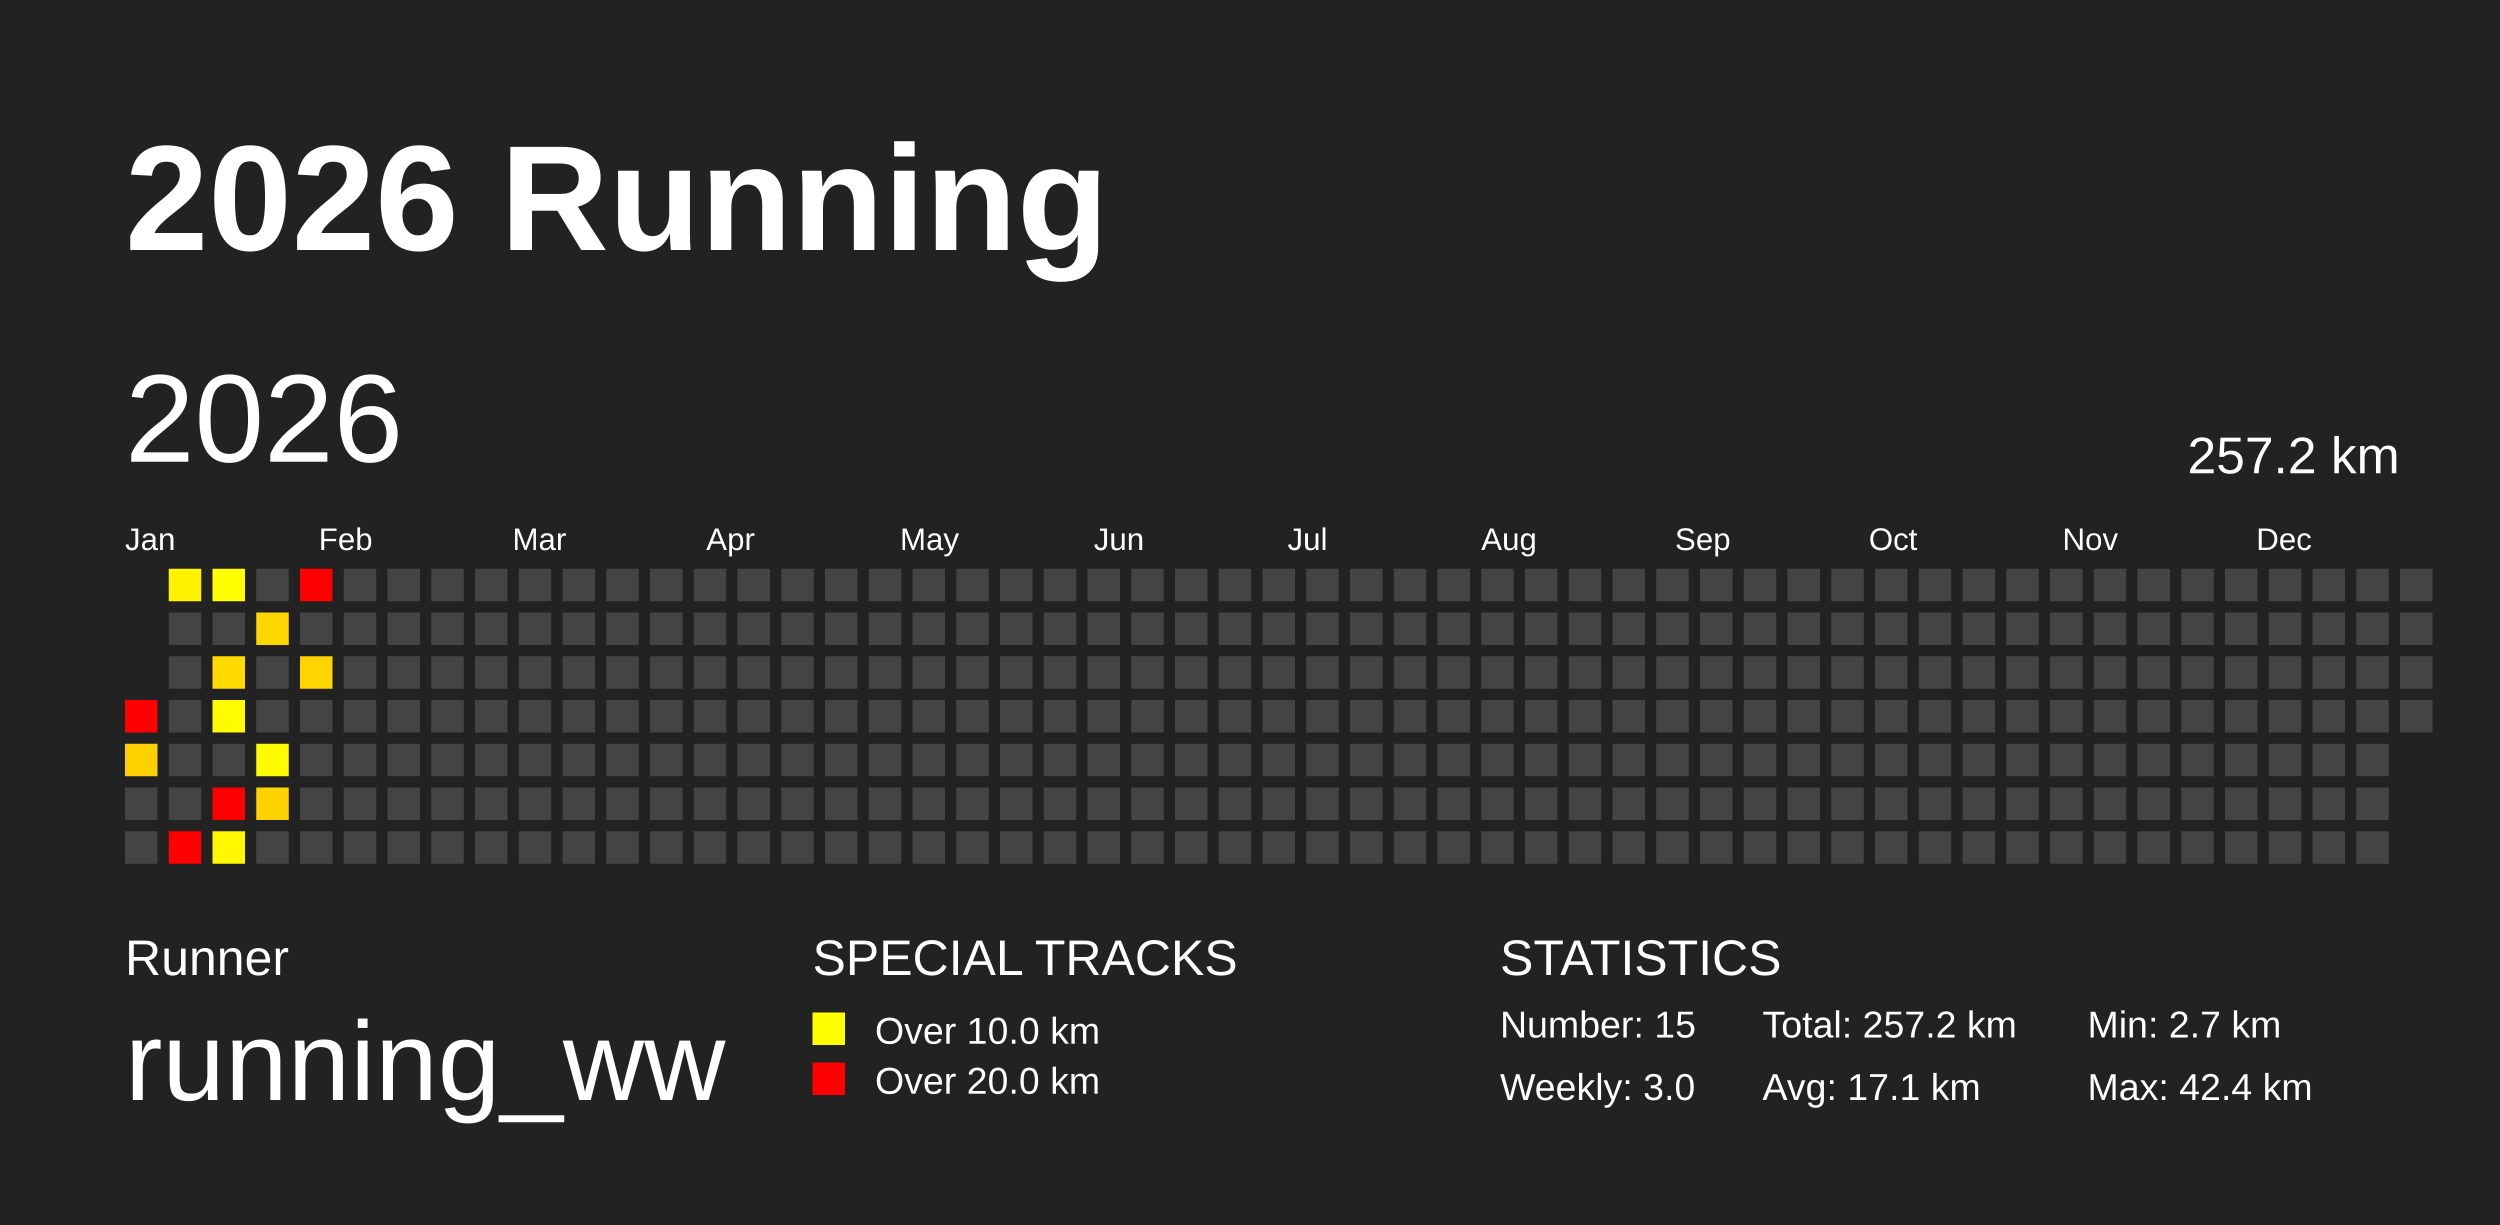
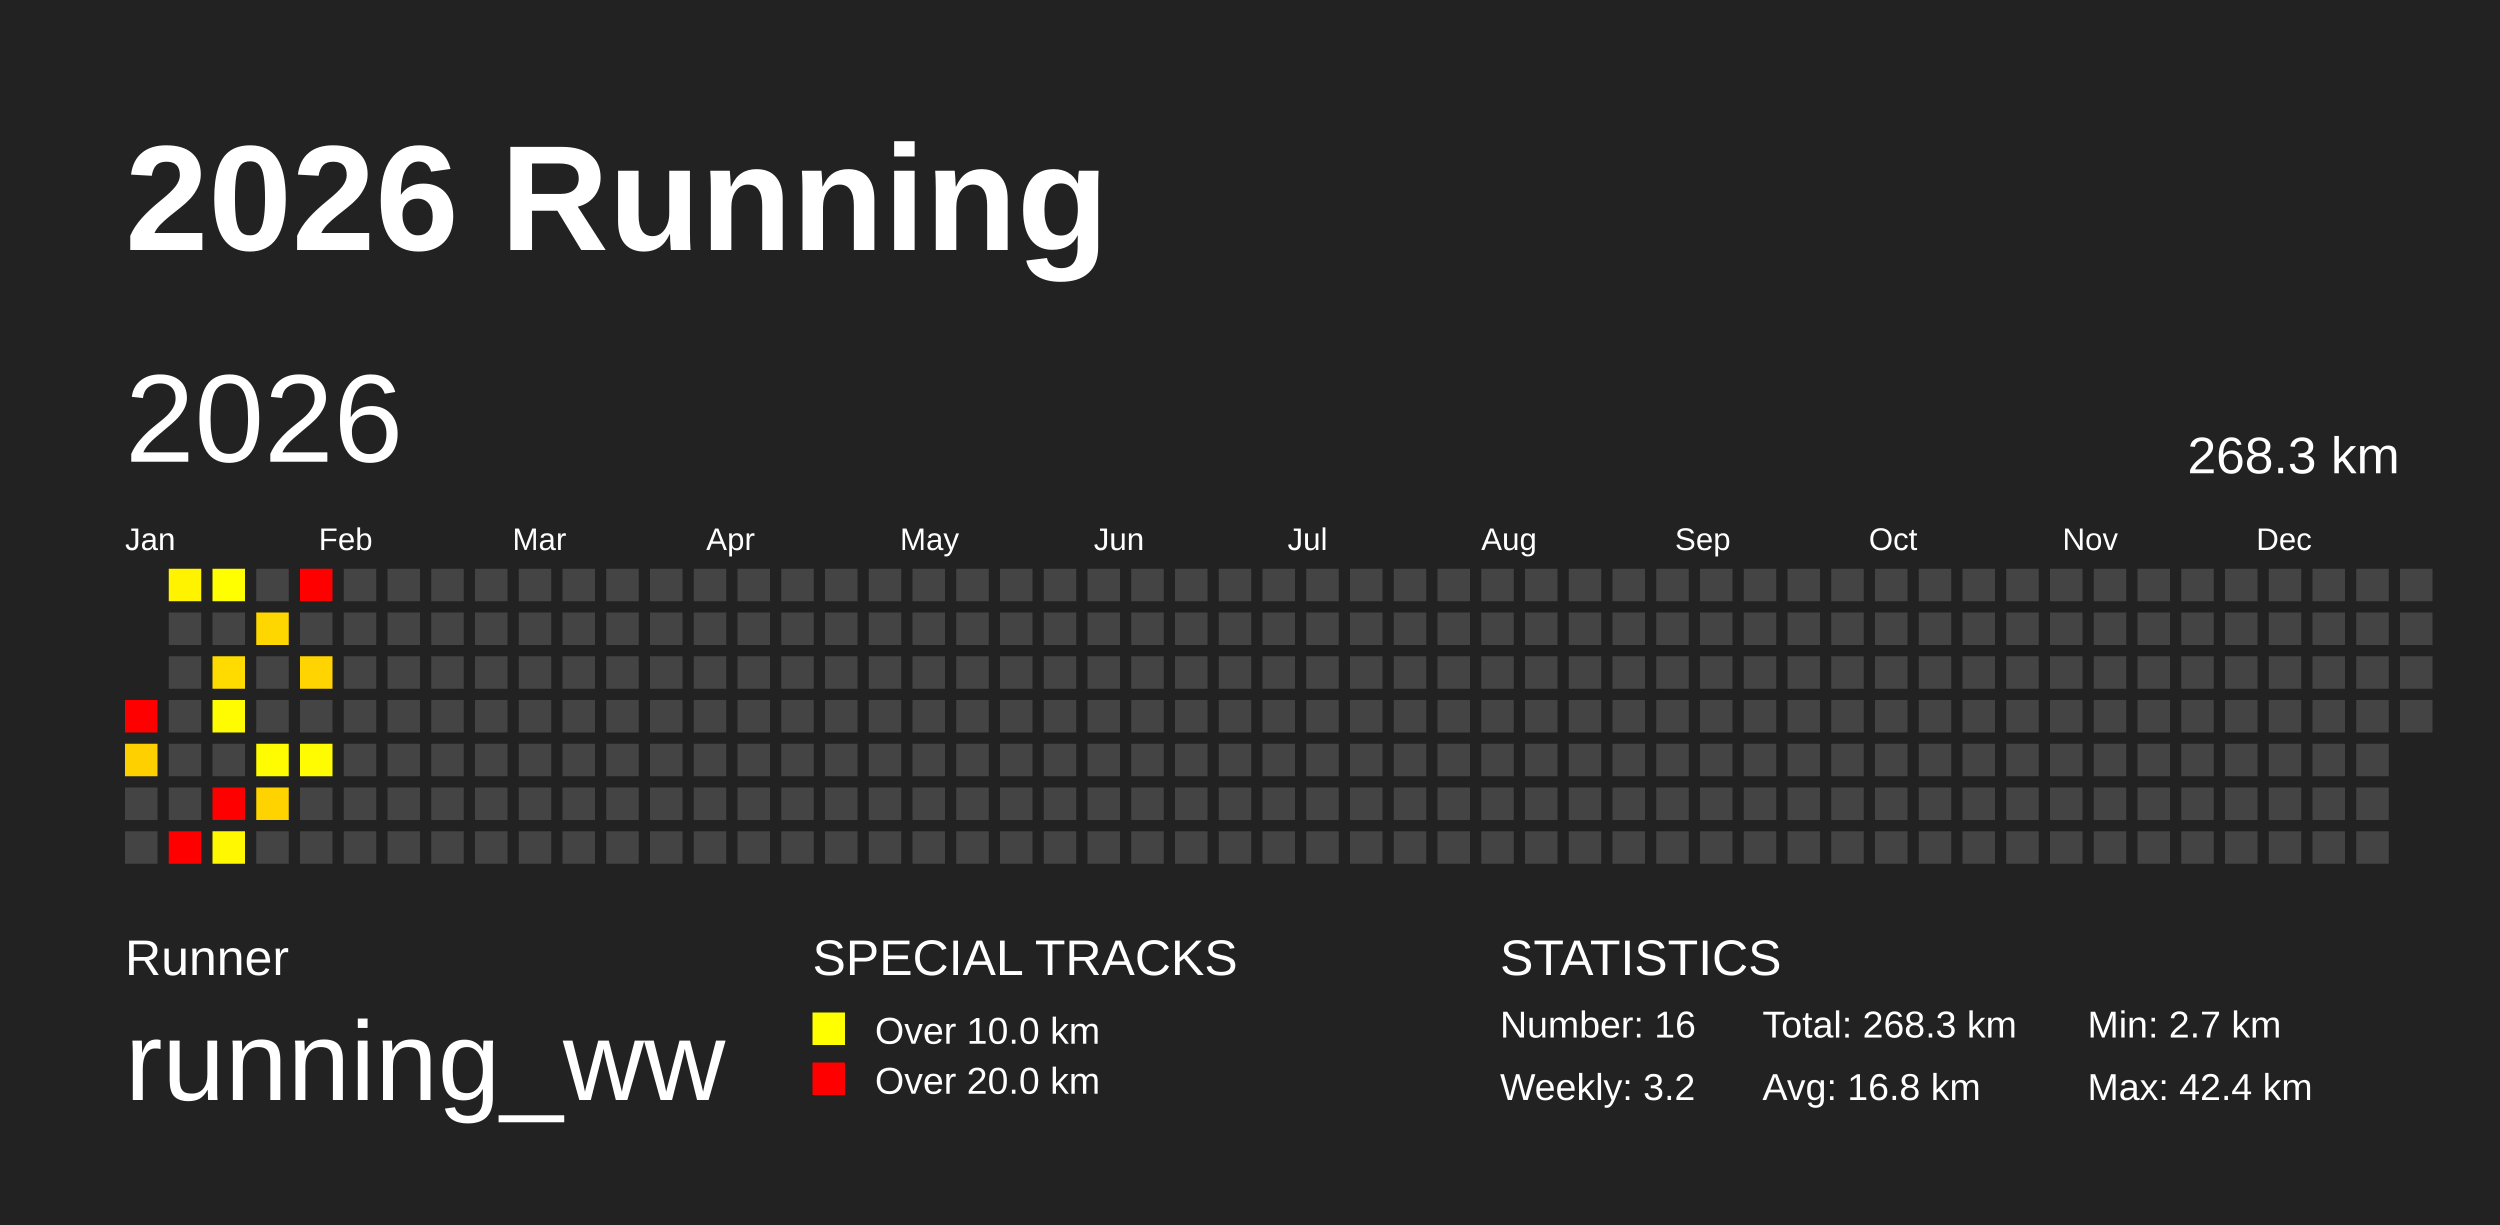
<svg xmlns="http://www.w3.org/2000/svg" baseProfile="full" height="98mm" version="1.1" viewBox="0,0,200,98" width="200mm">
  <defs />
  <rect fill="#222222" height="98" width="200" x="0" y="0" />
  <text fill="#FFFFFF" style="font-size:12px; font-family:Arial; font-weight:bold;" x="10" y="20">2026 Running</text>
  <text fill="#FFFFFF" style="font-size:4px; font-family:Arial" x="10" y="78">Runner</text>
  <text fill="#FFFFFF" style="font-size:9px; font-family:Arial" x="10" y="88">running_ww</text>
  <text fill="#FFFFFF" style="font-size:4px; font-family:Arial" x="65" y="78">SPECIAL TRACKS</text>
  <rect fill="yellow" height="2.6" width="2.6" x="65" y="81" />
  <text fill="#FFFFFF" style="font-size:3px; font-family:Arial" x="70" y="83.5">Over 10.0 km</text>
  <rect fill="red" height="2.6" width="2.6" x="65" y="85" />
  <text fill="#FFFFFF" style="font-size:3px; font-family:Arial" x="70" y="87.5">Over 20.0 km</text>
  <text fill="#FFFFFF" style="font-size:4px; font-family:Arial" x="120" y="78">STATISTICS</text>
-   <text fill="#FFFFFF" style="font-size:3px; font-family:Arial" x="120" y="83">Number: 15</text>
-   <text fill="#FFFFFF" style="font-size:3px; font-family:Arial" x="120" y="88">Weekly: 3.0</text>
-   <text fill="#FFFFFF" style="font-size:3px; font-family:Arial" x="141" y="83">Total: 257.2 km</text>
-   <text fill="#FFFFFF" style="font-size:3px; font-family:Arial" x="141" y="88">Avg: 17.1 km</text>
+   <text fill="#FFFFFF" style="font-size:3px; font-family:Arial" x="120" y="83">Number: 16</text>
+   <text fill="#FFFFFF" style="font-size:3px; font-family:Arial" x="120" y="88">Weekly: 3.2</text>
+   <text fill="#FFFFFF" style="font-size:3px; font-family:Arial" x="141" y="83">Total: 268.3 km</text>
+   <text fill="#FFFFFF" style="font-size:3px; font-family:Arial" x="141" y="88">Avg: 16.8 km</text>
  <text fill="#FFFFFF" style="font-size:3px; font-family:Arial" x="167" y="83">Min: 2.7 km</text>
  <text fill="#FFFFFF" style="font-size:3px; font-family:Arial" x="167" y="88">Max: 42.4 km</text>
  <text dominant-baseline="hanging" fill="#FFFFFF" style="font-size:10.0px; font-family:Arial;" x="10" y="30">2026</text>
-   <text dominant-baseline="hanging" fill="#FFFFFF" style="font-size:4.125px; font-family:Arial;" x="175" y="35">257.2 km</text>
+   <text dominant-baseline="hanging" fill="#FFFFFF" style="font-size:4.125px; font-family:Arial;" x="175" y="35">268.3 km</text>
  <text fill="#FFFFFF" style="font-size:2.5px; font-family:Arial" x="10.0" y="44">Jan</text>
  <text fill="#FFFFFF" style="font-size:2.5px; font-family:Arial" x="25.5" y="44">Feb</text>
  <text fill="#FFFFFF" style="font-size:2.5px; font-family:Arial" x="41.0" y="44">Mar</text>
  <text fill="#FFFFFF" style="font-size:2.5px; font-family:Arial" x="56.5" y="44">Apr</text>
  <text fill="#FFFFFF" style="font-size:2.5px; font-family:Arial" x="72.0" y="44">May</text>
  <text fill="#FFFFFF" style="font-size:2.5px; font-family:Arial" x="87.5" y="44">Jun</text>
  <text fill="#FFFFFF" style="font-size:2.5px; font-family:Arial" x="103.0" y="44">Jul</text>
  <text fill="#FFFFFF" style="font-size:2.5px; font-family:Arial" x="118.5" y="44">Aug</text>
  <text fill="#FFFFFF" style="font-size:2.5px; font-family:Arial" x="134.0" y="44">Sep</text>
  <text fill="#FFFFFF" style="font-size:2.5px; font-family:Arial" x="149.5" y="44">Oct</text>
  <text fill="#FFFFFF" style="font-size:2.5px; font-family:Arial" x="165.0" y="44">Nov</text>
  <text fill="#FFFFFF" style="font-size:2.5px; font-family:Arial" x="180.5" y="44">Dec</text>
  <rect fill="red" height="2.6" width="2.6" x="10.0" y="56.0" />
  <rect fill="#ffd000" height="2.6" width="2.6" x="10.0" y="59.5" />
  <rect fill="#444444" height="2.6" width="2.6" x="10.0" y="63.0" />
  <rect fill="#444444" height="2.6" width="2.6" x="10.0" y="66.5" />
  <rect fill="#fff300" height="2.6" width="2.6" x="13.5" y="45.5" />
  <rect fill="#444444" height="2.6" width="2.6" x="13.5" y="49.0" />
  <rect fill="#444444" height="2.6" width="2.6" x="13.5" y="52.5" />
  <rect fill="#444444" height="2.6" width="2.6" x="13.5" y="56.0" />
  <rect fill="#444444" height="2.6" width="2.6" x="13.5" y="59.5" />
  <rect fill="#444444" height="2.6" width="2.6" x="13.5" y="63.0" />
  <rect fill="red" height="2.6" width="2.6" x="13.5" y="66.5" />
  <rect fill="#ffff00" height="2.6" width="2.6" x="17.0" y="45.5" />
  <rect fill="#444444" height="2.6" width="2.6" x="17.0" y="49.0" />
  <rect fill="#ffdb00" height="2.6" width="2.6" x="17.0" y="52.5" />
  <rect fill="#fffb00" height="2.6" width="2.6" x="17.0" y="56.0" />
  <rect fill="#444444" height="2.6" width="2.6" x="17.0" y="59.5" />
  <rect fill="red" height="2.6" width="2.6" x="17.0" y="63.0" />
  <rect fill="#fff800" height="2.6" width="2.6" x="17.0" y="66.5" />
  <rect fill="#444444" height="2.6" width="2.6" x="20.5" y="45.5" />
  <rect fill="#ffd700" height="2.6" width="2.6" x="20.5" y="49.0" />
  <rect fill="#444444" height="2.6" width="2.6" x="20.5" y="52.5" />
  <rect fill="#444444" height="2.6" width="2.6" x="20.5" y="56.0" />
  <rect fill="#fffb00" height="2.6" width="2.6" x="20.5" y="59.5" />
  <rect fill="#ffd300" height="2.6" width="2.6" x="20.5" y="63.0" />
  <rect fill="#444444" height="2.6" width="2.6" x="20.5" y="66.5" />
  <rect fill="red" height="2.6" width="2.6" x="24.0" y="45.5" />
  <rect fill="#444444" height="2.6" width="2.6" x="24.0" y="49.0" />
  <rect fill="#ffd400" height="2.6" width="2.6" x="24.0" y="52.5" />
  <rect fill="#444444" height="2.6" width="2.6" x="24.0" y="56.0" />
-   <rect fill="#444444" height="2.6" width="2.6" x="24.0" y="59.5" />
+   <rect fill="#fffb00" height="2.6" width="2.6" x="24.0" y="59.5" />
  <rect fill="#444444" height="2.6" width="2.6" x="24.0" y="63.0" />
  <rect fill="#444444" height="2.6" width="2.6" x="24.0" y="66.5" />
  <rect fill="#444444" height="2.6" width="2.6" x="27.5" y="45.5" />
  <rect fill="#444444" height="2.6" width="2.6" x="27.5" y="49.0" />
  <rect fill="#444444" height="2.6" width="2.6" x="27.5" y="52.5" />
  <rect fill="#444444" height="2.6" width="2.6" x="27.5" y="56.0" />
  <rect fill="#444444" height="2.6" width="2.6" x="27.5" y="59.5" />
  <rect fill="#444444" height="2.6" width="2.6" x="27.5" y="63.0" />
  <rect fill="#444444" height="2.6" width="2.6" x="27.5" y="66.5" />
  <rect fill="#444444" height="2.6" width="2.6" x="31.0" y="45.5" />
  <rect fill="#444444" height="2.6" width="2.6" x="31.0" y="49.0" />
  <rect fill="#444444" height="2.6" width="2.6" x="31.0" y="52.5" />
  <rect fill="#444444" height="2.6" width="2.6" x="31.0" y="56.0" />
  <rect fill="#444444" height="2.6" width="2.6" x="31.0" y="59.5" />
  <rect fill="#444444" height="2.6" width="2.6" x="31.0" y="63.0" />
  <rect fill="#444444" height="2.6" width="2.6" x="31.0" y="66.5" />
  <rect fill="#444444" height="2.6" width="2.6" x="34.5" y="45.5" />
  <rect fill="#444444" height="2.6" width="2.6" x="34.5" y="49.0" />
  <rect fill="#444444" height="2.6" width="2.6" x="34.5" y="52.5" />
  <rect fill="#444444" height="2.6" width="2.6" x="34.5" y="56.0" />
  <rect fill="#444444" height="2.6" width="2.6" x="34.5" y="59.5" />
  <rect fill="#444444" height="2.6" width="2.6" x="34.5" y="63.0" />
  <rect fill="#444444" height="2.6" width="2.6" x="34.5" y="66.5" />
  <rect fill="#444444" height="2.6" width="2.6" x="38.0" y="45.5" />
  <rect fill="#444444" height="2.6" width="2.6" x="38.0" y="49.0" />
  <rect fill="#444444" height="2.6" width="2.6" x="38.0" y="52.5" />
  <rect fill="#444444" height="2.6" width="2.6" x="38.0" y="56.0" />
  <rect fill="#444444" height="2.6" width="2.6" x="38.0" y="59.5" />
  <rect fill="#444444" height="2.6" width="2.6" x="38.0" y="63.0" />
  <rect fill="#444444" height="2.6" width="2.6" x="38.0" y="66.5" />
  <rect fill="#444444" height="2.6" width="2.6" x="41.5" y="45.5" />
  <rect fill="#444444" height="2.6" width="2.6" x="41.5" y="49.0" />
  <rect fill="#444444" height="2.6" width="2.6" x="41.5" y="52.5" />
  <rect fill="#444444" height="2.6" width="2.6" x="41.5" y="56.0" />
  <rect fill="#444444" height="2.6" width="2.6" x="41.5" y="59.5" />
  <rect fill="#444444" height="2.6" width="2.6" x="41.5" y="63.0" />
  <rect fill="#444444" height="2.6" width="2.6" x="41.5" y="66.5" />
  <rect fill="#444444" height="2.6" width="2.6" x="45.0" y="45.5" />
  <rect fill="#444444" height="2.6" width="2.6" x="45.0" y="49.0" />
  <rect fill="#444444" height="2.6" width="2.6" x="45.0" y="52.5" />
  <rect fill="#444444" height="2.6" width="2.6" x="45.0" y="56.0" />
  <rect fill="#444444" height="2.6" width="2.6" x="45.0" y="59.5" />
  <rect fill="#444444" height="2.6" width="2.6" x="45.0" y="63.0" />
  <rect fill="#444444" height="2.6" width="2.6" x="45.0" y="66.5" />
  <rect fill="#444444" height="2.6" width="2.6" x="48.5" y="45.5" />
  <rect fill="#444444" height="2.6" width="2.6" x="48.5" y="49.0" />
  <rect fill="#444444" height="2.6" width="2.6" x="48.5" y="52.5" />
  <rect fill="#444444" height="2.6" width="2.6" x="48.5" y="56.0" />
  <rect fill="#444444" height="2.6" width="2.6" x="48.5" y="59.5" />
  <rect fill="#444444" height="2.6" width="2.6" x="48.5" y="63.0" />
  <rect fill="#444444" height="2.6" width="2.6" x="48.5" y="66.5" />
  <rect fill="#444444" height="2.6" width="2.6" x="52.0" y="45.5" />
  <rect fill="#444444" height="2.6" width="2.6" x="52.0" y="49.0" />
  <rect fill="#444444" height="2.6" width="2.6" x="52.0" y="52.5" />
  <rect fill="#444444" height="2.6" width="2.6" x="52.0" y="56.0" />
  <rect fill="#444444" height="2.6" width="2.6" x="52.0" y="59.5" />
  <rect fill="#444444" height="2.6" width="2.6" x="52.0" y="63.0" />
  <rect fill="#444444" height="2.6" width="2.6" x="52.0" y="66.5" />
  <rect fill="#444444" height="2.6" width="2.6" x="55.5" y="45.5" />
  <rect fill="#444444" height="2.6" width="2.6" x="55.5" y="49.0" />
  <rect fill="#444444" height="2.6" width="2.6" x="55.5" y="52.5" />
  <rect fill="#444444" height="2.6" width="2.6" x="55.5" y="56.0" />
  <rect fill="#444444" height="2.6" width="2.6" x="55.5" y="59.5" />
  <rect fill="#444444" height="2.6" width="2.6" x="55.5" y="63.0" />
  <rect fill="#444444" height="2.6" width="2.6" x="55.5" y="66.5" />
  <rect fill="#444444" height="2.6" width="2.6" x="59.0" y="45.5" />
  <rect fill="#444444" height="2.6" width="2.6" x="59.0" y="49.0" />
  <rect fill="#444444" height="2.6" width="2.6" x="59.0" y="52.5" />
  <rect fill="#444444" height="2.6" width="2.6" x="59.0" y="56.0" />
  <rect fill="#444444" height="2.6" width="2.6" x="59.0" y="59.5" />
  <rect fill="#444444" height="2.6" width="2.6" x="59.0" y="63.0" />
  <rect fill="#444444" height="2.6" width="2.6" x="59.0" y="66.5" />
  <rect fill="#444444" height="2.6" width="2.6" x="62.5" y="45.5" />
  <rect fill="#444444" height="2.6" width="2.6" x="62.5" y="49.0" />
  <rect fill="#444444" height="2.6" width="2.6" x="62.5" y="52.5" />
  <rect fill="#444444" height="2.6" width="2.6" x="62.5" y="56.0" />
  <rect fill="#444444" height="2.6" width="2.6" x="62.5" y="59.5" />
  <rect fill="#444444" height="2.6" width="2.6" x="62.5" y="63.0" />
  <rect fill="#444444" height="2.6" width="2.6" x="62.5" y="66.5" />
  <rect fill="#444444" height="2.6" width="2.6" x="66.0" y="45.5" />
  <rect fill="#444444" height="2.6" width="2.6" x="66.0" y="49.0" />
  <rect fill="#444444" height="2.6" width="2.6" x="66.0" y="52.5" />
  <rect fill="#444444" height="2.6" width="2.6" x="66.0" y="56.0" />
  <rect fill="#444444" height="2.6" width="2.6" x="66.0" y="59.5" />
  <rect fill="#444444" height="2.6" width="2.6" x="66.0" y="63.0" />
  <rect fill="#444444" height="2.6" width="2.6" x="66.0" y="66.5" />
  <rect fill="#444444" height="2.6" width="2.6" x="69.5" y="45.5" />
  <rect fill="#444444" height="2.6" width="2.6" x="69.5" y="49.0" />
  <rect fill="#444444" height="2.6" width="2.6" x="69.5" y="52.5" />
  <rect fill="#444444" height="2.6" width="2.6" x="69.5" y="56.0" />
  <rect fill="#444444" height="2.6" width="2.6" x="69.5" y="59.5" />
  <rect fill="#444444" height="2.6" width="2.6" x="69.5" y="63.0" />
  <rect fill="#444444" height="2.6" width="2.6" x="69.5" y="66.5" />
  <rect fill="#444444" height="2.6" width="2.6" x="73.0" y="45.5" />
  <rect fill="#444444" height="2.6" width="2.6" x="73.0" y="49.0" />
  <rect fill="#444444" height="2.6" width="2.6" x="73.0" y="52.5" />
  <rect fill="#444444" height="2.6" width="2.6" x="73.0" y="56.0" />
  <rect fill="#444444" height="2.6" width="2.6" x="73.0" y="59.5" />
  <rect fill="#444444" height="2.6" width="2.6" x="73.0" y="63.0" />
  <rect fill="#444444" height="2.6" width="2.6" x="73.0" y="66.5" />
  <rect fill="#444444" height="2.6" width="2.6" x="76.5" y="45.5" />
  <rect fill="#444444" height="2.6" width="2.6" x="76.5" y="49.0" />
  <rect fill="#444444" height="2.6" width="2.6" x="76.5" y="52.5" />
  <rect fill="#444444" height="2.6" width="2.6" x="76.5" y="56.0" />
  <rect fill="#444444" height="2.6" width="2.6" x="76.5" y="59.5" />
  <rect fill="#444444" height="2.6" width="2.6" x="76.5" y="63.0" />
  <rect fill="#444444" height="2.6" width="2.6" x="76.5" y="66.5" />
  <rect fill="#444444" height="2.6" width="2.6" x="80.0" y="45.5" />
  <rect fill="#444444" height="2.6" width="2.6" x="80.0" y="49.0" />
  <rect fill="#444444" height="2.6" width="2.6" x="80.0" y="52.5" />
  <rect fill="#444444" height="2.6" width="2.6" x="80.0" y="56.0" />
  <rect fill="#444444" height="2.6" width="2.6" x="80.0" y="59.5" />
  <rect fill="#444444" height="2.6" width="2.6" x="80.0" y="63.0" />
  <rect fill="#444444" height="2.6" width="2.6" x="80.0" y="66.5" />
  <rect fill="#444444" height="2.6" width="2.6" x="83.5" y="45.5" />
  <rect fill="#444444" height="2.6" width="2.6" x="83.5" y="49.0" />
  <rect fill="#444444" height="2.6" width="2.6" x="83.5" y="52.5" />
  <rect fill="#444444" height="2.6" width="2.6" x="83.5" y="56.0" />
  <rect fill="#444444" height="2.6" width="2.6" x="83.5" y="59.5" />
  <rect fill="#444444" height="2.6" width="2.6" x="83.5" y="63.0" />
  <rect fill="#444444" height="2.6" width="2.6" x="83.5" y="66.5" />
  <rect fill="#444444" height="2.6" width="2.6" x="87.0" y="45.5" />
  <rect fill="#444444" height="2.6" width="2.6" x="87.0" y="49.0" />
  <rect fill="#444444" height="2.6" width="2.6" x="87.0" y="52.5" />
  <rect fill="#444444" height="2.6" width="2.6" x="87.0" y="56.0" />
  <rect fill="#444444" height="2.6" width="2.6" x="87.0" y="59.5" />
  <rect fill="#444444" height="2.6" width="2.6" x="87.0" y="63.0" />
  <rect fill="#444444" height="2.6" width="2.6" x="87.0" y="66.5" />
  <rect fill="#444444" height="2.6" width="2.6" x="90.5" y="45.5" />
  <rect fill="#444444" height="2.6" width="2.6" x="90.5" y="49.0" />
  <rect fill="#444444" height="2.6" width="2.6" x="90.5" y="52.5" />
  <rect fill="#444444" height="2.6" width="2.6" x="90.5" y="56.0" />
  <rect fill="#444444" height="2.6" width="2.6" x="90.5" y="59.5" />
  <rect fill="#444444" height="2.6" width="2.6" x="90.5" y="63.0" />
  <rect fill="#444444" height="2.6" width="2.6" x="90.5" y="66.5" />
  <rect fill="#444444" height="2.6" width="2.6" x="94.0" y="45.5" />
  <rect fill="#444444" height="2.6" width="2.6" x="94.0" y="49.0" />
  <rect fill="#444444" height="2.6" width="2.6" x="94.0" y="52.5" />
  <rect fill="#444444" height="2.6" width="2.6" x="94.0" y="56.0" />
  <rect fill="#444444" height="2.6" width="2.6" x="94.0" y="59.5" />
  <rect fill="#444444" height="2.6" width="2.6" x="94.0" y="63.0" />
  <rect fill="#444444" height="2.6" width="2.6" x="94.0" y="66.5" />
  <rect fill="#444444" height="2.6" width="2.6" x="97.5" y="45.5" />
  <rect fill="#444444" height="2.6" width="2.6" x="97.5" y="49.0" />
  <rect fill="#444444" height="2.6" width="2.6" x="97.5" y="52.5" />
  <rect fill="#444444" height="2.6" width="2.6" x="97.5" y="56.0" />
  <rect fill="#444444" height="2.6" width="2.6" x="97.5" y="59.5" />
  <rect fill="#444444" height="2.6" width="2.6" x="97.5" y="63.0" />
  <rect fill="#444444" height="2.6" width="2.6" x="97.5" y="66.5" />
  <rect fill="#444444" height="2.6" width="2.6" x="101.0" y="45.5" />
  <rect fill="#444444" height="2.6" width="2.6" x="101.0" y="49.0" />
  <rect fill="#444444" height="2.6" width="2.6" x="101.0" y="52.5" />
  <rect fill="#444444" height="2.6" width="2.6" x="101.0" y="56.0" />
  <rect fill="#444444" height="2.6" width="2.6" x="101.0" y="59.5" />
  <rect fill="#444444" height="2.6" width="2.6" x="101.0" y="63.0" />
  <rect fill="#444444" height="2.6" width="2.6" x="101.0" y="66.5" />
  <rect fill="#444444" height="2.6" width="2.6" x="104.5" y="45.5" />
  <rect fill="#444444" height="2.6" width="2.6" x="104.5" y="49.0" />
  <rect fill="#444444" height="2.6" width="2.6" x="104.5" y="52.5" />
  <rect fill="#444444" height="2.6" width="2.6" x="104.5" y="56.0" />
  <rect fill="#444444" height="2.6" width="2.6" x="104.5" y="59.5" />
  <rect fill="#444444" height="2.6" width="2.6" x="104.5" y="63.0" />
  <rect fill="#444444" height="2.6" width="2.6" x="104.5" y="66.5" />
  <rect fill="#444444" height="2.6" width="2.6" x="108.0" y="45.5" />
  <rect fill="#444444" height="2.6" width="2.6" x="108.0" y="49.0" />
  <rect fill="#444444" height="2.6" width="2.6" x="108.0" y="52.5" />
  <rect fill="#444444" height="2.6" width="2.6" x="108.0" y="56.0" />
  <rect fill="#444444" height="2.6" width="2.6" x="108.0" y="59.5" />
  <rect fill="#444444" height="2.6" width="2.6" x="108.0" y="63.0" />
  <rect fill="#444444" height="2.6" width="2.6" x="108.0" y="66.5" />
  <rect fill="#444444" height="2.6" width="2.6" x="111.5" y="45.5" />
  <rect fill="#444444" height="2.6" width="2.6" x="111.5" y="49.0" />
  <rect fill="#444444" height="2.6" width="2.6" x="111.5" y="52.5" />
  <rect fill="#444444" height="2.6" width="2.6" x="111.5" y="56.0" />
  <rect fill="#444444" height="2.6" width="2.6" x="111.5" y="59.5" />
  <rect fill="#444444" height="2.6" width="2.6" x="111.5" y="63.0" />
  <rect fill="#444444" height="2.6" width="2.6" x="111.5" y="66.5" />
  <rect fill="#444444" height="2.6" width="2.6" x="115.0" y="45.5" />
  <rect fill="#444444" height="2.6" width="2.6" x="115.0" y="49.0" />
  <rect fill="#444444" height="2.6" width="2.6" x="115.0" y="52.5" />
  <rect fill="#444444" height="2.6" width="2.6" x="115.0" y="56.0" />
  <rect fill="#444444" height="2.6" width="2.6" x="115.0" y="59.5" />
  <rect fill="#444444" height="2.6" width="2.6" x="115.0" y="63.0" />
  <rect fill="#444444" height="2.6" width="2.6" x="115.0" y="66.5" />
  <rect fill="#444444" height="2.6" width="2.6" x="118.5" y="45.5" />
  <rect fill="#444444" height="2.6" width="2.6" x="118.5" y="49.0" />
  <rect fill="#444444" height="2.6" width="2.6" x="118.5" y="52.5" />
  <rect fill="#444444" height="2.6" width="2.6" x="118.5" y="56.0" />
  <rect fill="#444444" height="2.6" width="2.6" x="118.5" y="59.5" />
  <rect fill="#444444" height="2.6" width="2.6" x="118.5" y="63.0" />
  <rect fill="#444444" height="2.6" width="2.6" x="118.5" y="66.5" />
  <rect fill="#444444" height="2.6" width="2.6" x="122.0" y="45.5" />
  <rect fill="#444444" height="2.6" width="2.6" x="122.0" y="49.0" />
  <rect fill="#444444" height="2.6" width="2.6" x="122.0" y="52.5" />
  <rect fill="#444444" height="2.6" width="2.6" x="122.0" y="56.0" />
  <rect fill="#444444" height="2.6" width="2.6" x="122.0" y="59.5" />
  <rect fill="#444444" height="2.6" width="2.6" x="122.0" y="63.0" />
  <rect fill="#444444" height="2.6" width="2.6" x="122.0" y="66.5" />
  <rect fill="#444444" height="2.6" width="2.6" x="125.5" y="45.5" />
  <rect fill="#444444" height="2.6" width="2.6" x="125.5" y="49.0" />
  <rect fill="#444444" height="2.6" width="2.6" x="125.5" y="52.5" />
  <rect fill="#444444" height="2.6" width="2.6" x="125.5" y="56.0" />
  <rect fill="#444444" height="2.6" width="2.6" x="125.5" y="59.5" />
  <rect fill="#444444" height="2.6" width="2.6" x="125.5" y="63.0" />
  <rect fill="#444444" height="2.6" width="2.6" x="125.5" y="66.5" />
  <rect fill="#444444" height="2.6" width="2.6" x="129.0" y="45.5" />
  <rect fill="#444444" height="2.6" width="2.6" x="129.0" y="49.0" />
  <rect fill="#444444" height="2.6" width="2.6" x="129.0" y="52.5" />
  <rect fill="#444444" height="2.6" width="2.6" x="129.0" y="56.0" />
  <rect fill="#444444" height="2.6" width="2.6" x="129.0" y="59.5" />
  <rect fill="#444444" height="2.6" width="2.6" x="129.0" y="63.0" />
  <rect fill="#444444" height="2.6" width="2.6" x="129.0" y="66.5" />
  <rect fill="#444444" height="2.6" width="2.6" x="132.5" y="45.5" />
  <rect fill="#444444" height="2.6" width="2.6" x="132.5" y="49.0" />
  <rect fill="#444444" height="2.6" width="2.6" x="132.5" y="52.5" />
  <rect fill="#444444" height="2.6" width="2.6" x="132.5" y="56.0" />
  <rect fill="#444444" height="2.6" width="2.6" x="132.5" y="59.5" />
  <rect fill="#444444" height="2.6" width="2.6" x="132.5" y="63.0" />
  <rect fill="#444444" height="2.6" width="2.6" x="132.5" y="66.5" />
  <rect fill="#444444" height="2.6" width="2.6" x="136.0" y="45.5" />
  <rect fill="#444444" height="2.6" width="2.6" x="136.0" y="49.0" />
  <rect fill="#444444" height="2.6" width="2.6" x="136.0" y="52.5" />
  <rect fill="#444444" height="2.6" width="2.6" x="136.0" y="56.0" />
  <rect fill="#444444" height="2.6" width="2.6" x="136.0" y="59.5" />
  <rect fill="#444444" height="2.6" width="2.6" x="136.0" y="63.0" />
  <rect fill="#444444" height="2.6" width="2.6" x="136.0" y="66.5" />
  <rect fill="#444444" height="2.6" width="2.6" x="139.5" y="45.5" />
  <rect fill="#444444" height="2.6" width="2.6" x="139.5" y="49.0" />
  <rect fill="#444444" height="2.6" width="2.6" x="139.5" y="52.5" />
  <rect fill="#444444" height="2.6" width="2.6" x="139.5" y="56.0" />
  <rect fill="#444444" height="2.6" width="2.6" x="139.5" y="59.5" />
  <rect fill="#444444" height="2.6" width="2.6" x="139.5" y="63.0" />
  <rect fill="#444444" height="2.6" width="2.6" x="139.5" y="66.5" />
  <rect fill="#444444" height="2.6" width="2.6" x="143.0" y="45.5" />
  <rect fill="#444444" height="2.6" width="2.6" x="143.0" y="49.0" />
  <rect fill="#444444" height="2.6" width="2.6" x="143.0" y="52.5" />
  <rect fill="#444444" height="2.6" width="2.6" x="143.0" y="56.0" />
  <rect fill="#444444" height="2.6" width="2.6" x="143.0" y="59.5" />
  <rect fill="#444444" height="2.6" width="2.6" x="143.0" y="63.0" />
  <rect fill="#444444" height="2.6" width="2.6" x="143.0" y="66.5" />
  <rect fill="#444444" height="2.6" width="2.6" x="146.5" y="45.5" />
  <rect fill="#444444" height="2.6" width="2.6" x="146.5" y="49.0" />
  <rect fill="#444444" height="2.6" width="2.6" x="146.5" y="52.5" />
  <rect fill="#444444" height="2.6" width="2.6" x="146.5" y="56.0" />
  <rect fill="#444444" height="2.6" width="2.6" x="146.5" y="59.5" />
  <rect fill="#444444" height="2.6" width="2.6" x="146.5" y="63.0" />
  <rect fill="#444444" height="2.6" width="2.6" x="146.5" y="66.5" />
  <rect fill="#444444" height="2.6" width="2.6" x="150.0" y="45.5" />
  <rect fill="#444444" height="2.6" width="2.6" x="150.0" y="49.0" />
  <rect fill="#444444" height="2.6" width="2.6" x="150.0" y="52.5" />
  <rect fill="#444444" height="2.6" width="2.6" x="150.0" y="56.0" />
  <rect fill="#444444" height="2.6" width="2.6" x="150.0" y="59.5" />
  <rect fill="#444444" height="2.6" width="2.6" x="150.0" y="63.0" />
  <rect fill="#444444" height="2.6" width="2.6" x="150.0" y="66.5" />
  <rect fill="#444444" height="2.6" width="2.6" x="153.5" y="45.5" />
  <rect fill="#444444" height="2.6" width="2.6" x="153.5" y="49.0" />
  <rect fill="#444444" height="2.6" width="2.6" x="153.5" y="52.5" />
  <rect fill="#444444" height="2.6" width="2.6" x="153.5" y="56.0" />
  <rect fill="#444444" height="2.6" width="2.6" x="153.5" y="59.5" />
  <rect fill="#444444" height="2.6" width="2.6" x="153.5" y="63.0" />
  <rect fill="#444444" height="2.6" width="2.6" x="153.5" y="66.5" />
  <rect fill="#444444" height="2.6" width="2.6" x="157.0" y="45.5" />
  <rect fill="#444444" height="2.6" width="2.6" x="157.0" y="49.0" />
  <rect fill="#444444" height="2.6" width="2.6" x="157.0" y="52.5" />
  <rect fill="#444444" height="2.6" width="2.6" x="157.0" y="56.0" />
  <rect fill="#444444" height="2.6" width="2.6" x="157.0" y="59.5" />
  <rect fill="#444444" height="2.6" width="2.6" x="157.0" y="63.0" />
  <rect fill="#444444" height="2.6" width="2.6" x="157.0" y="66.5" />
  <rect fill="#444444" height="2.6" width="2.6" x="160.5" y="45.5" />
  <rect fill="#444444" height="2.6" width="2.6" x="160.5" y="49.0" />
  <rect fill="#444444" height="2.6" width="2.6" x="160.5" y="52.5" />
  <rect fill="#444444" height="2.6" width="2.6" x="160.5" y="56.0" />
  <rect fill="#444444" height="2.6" width="2.6" x="160.5" y="59.5" />
  <rect fill="#444444" height="2.6" width="2.6" x="160.5" y="63.0" />
  <rect fill="#444444" height="2.6" width="2.6" x="160.5" y="66.5" />
  <rect fill="#444444" height="2.6" width="2.6" x="164.0" y="45.5" />
  <rect fill="#444444" height="2.6" width="2.6" x="164.0" y="49.0" />
  <rect fill="#444444" height="2.6" width="2.6" x="164.0" y="52.5" />
  <rect fill="#444444" height="2.6" width="2.6" x="164.0" y="56.0" />
  <rect fill="#444444" height="2.6" width="2.6" x="164.0" y="59.5" />
  <rect fill="#444444" height="2.6" width="2.6" x="164.0" y="63.0" />
  <rect fill="#444444" height="2.6" width="2.6" x="164.0" y="66.5" />
  <rect fill="#444444" height="2.6" width="2.6" x="167.5" y="45.5" />
  <rect fill="#444444" height="2.6" width="2.6" x="167.5" y="49.0" />
  <rect fill="#444444" height="2.6" width="2.6" x="167.5" y="52.5" />
  <rect fill="#444444" height="2.6" width="2.6" x="167.5" y="56.0" />
  <rect fill="#444444" height="2.6" width="2.6" x="167.5" y="59.5" />
  <rect fill="#444444" height="2.6" width="2.6" x="167.5" y="63.0" />
  <rect fill="#444444" height="2.6" width="2.6" x="167.5" y="66.5" />
  <rect fill="#444444" height="2.6" width="2.6" x="171.0" y="45.5" />
  <rect fill="#444444" height="2.6" width="2.6" x="171.0" y="49.0" />
  <rect fill="#444444" height="2.6" width="2.6" x="171.0" y="52.5" />
  <rect fill="#444444" height="2.6" width="2.6" x="171.0" y="56.0" />
  <rect fill="#444444" height="2.6" width="2.6" x="171.0" y="59.5" />
  <rect fill="#444444" height="2.6" width="2.6" x="171.0" y="63.0" />
  <rect fill="#444444" height="2.6" width="2.6" x="171.0" y="66.5" />
  <rect fill="#444444" height="2.6" width="2.6" x="174.5" y="45.5" />
  <rect fill="#444444" height="2.6" width="2.6" x="174.5" y="49.0" />
  <rect fill="#444444" height="2.6" width="2.6" x="174.5" y="52.5" />
  <rect fill="#444444" height="2.6" width="2.6" x="174.5" y="56.0" />
  <rect fill="#444444" height="2.6" width="2.6" x="174.5" y="59.5" />
  <rect fill="#444444" height="2.6" width="2.6" x="174.5" y="63.0" />
  <rect fill="#444444" height="2.6" width="2.6" x="174.5" y="66.5" />
  <rect fill="#444444" height="2.6" width="2.6" x="178.0" y="45.5" />
  <rect fill="#444444" height="2.6" width="2.6" x="178.0" y="49.0" />
  <rect fill="#444444" height="2.6" width="2.6" x="178.0" y="52.5" />
  <rect fill="#444444" height="2.6" width="2.6" x="178.0" y="56.0" />
  <rect fill="#444444" height="2.6" width="2.6" x="178.0" y="59.5" />
  <rect fill="#444444" height="2.6" width="2.6" x="178.0" y="63.0" />
  <rect fill="#444444" height="2.6" width="2.6" x="178.0" y="66.5" />
  <rect fill="#444444" height="2.6" width="2.6" x="181.5" y="45.5" />
  <rect fill="#444444" height="2.6" width="2.6" x="181.5" y="49.0" />
  <rect fill="#444444" height="2.6" width="2.6" x="181.5" y="52.5" />
  <rect fill="#444444" height="2.6" width="2.6" x="181.5" y="56.0" />
  <rect fill="#444444" height="2.6" width="2.6" x="181.5" y="59.5" />
  <rect fill="#444444" height="2.6" width="2.6" x="181.5" y="63.0" />
  <rect fill="#444444" height="2.6" width="2.6" x="181.5" y="66.5" />
  <rect fill="#444444" height="2.6" width="2.6" x="185.0" y="45.5" />
  <rect fill="#444444" height="2.6" width="2.6" x="185.0" y="49.0" />
  <rect fill="#444444" height="2.6" width="2.6" x="185.0" y="52.5" />
  <rect fill="#444444" height="2.6" width="2.6" x="185.0" y="56.0" />
  <rect fill="#444444" height="2.6" width="2.6" x="185.0" y="59.5" />
  <rect fill="#444444" height="2.6" width="2.6" x="185.0" y="63.0" />
  <rect fill="#444444" height="2.6" width="2.6" x="185.0" y="66.5" />
  <rect fill="#444444" height="2.6" width="2.6" x="188.5" y="45.5" />
  <rect fill="#444444" height="2.6" width="2.6" x="188.5" y="49.0" />
  <rect fill="#444444" height="2.6" width="2.6" x="188.5" y="52.5" />
  <rect fill="#444444" height="2.6" width="2.6" x="188.5" y="56.0" />
  <rect fill="#444444" height="2.6" width="2.6" x="188.5" y="59.5" />
  <rect fill="#444444" height="2.6" width="2.6" x="188.5" y="63.0" />
  <rect fill="#444444" height="2.6" width="2.6" x="188.5" y="66.5" />
  <rect fill="#444444" height="2.6" width="2.6" x="192.0" y="45.5" />
  <rect fill="#444444" height="2.6" width="2.6" x="192.0" y="49.0" />
  <rect fill="#444444" height="2.6" width="2.6" x="192.0" y="52.5" />
  <rect fill="#444444" height="2.6" width="2.6" x="192.0" y="56.0" />
</svg>
